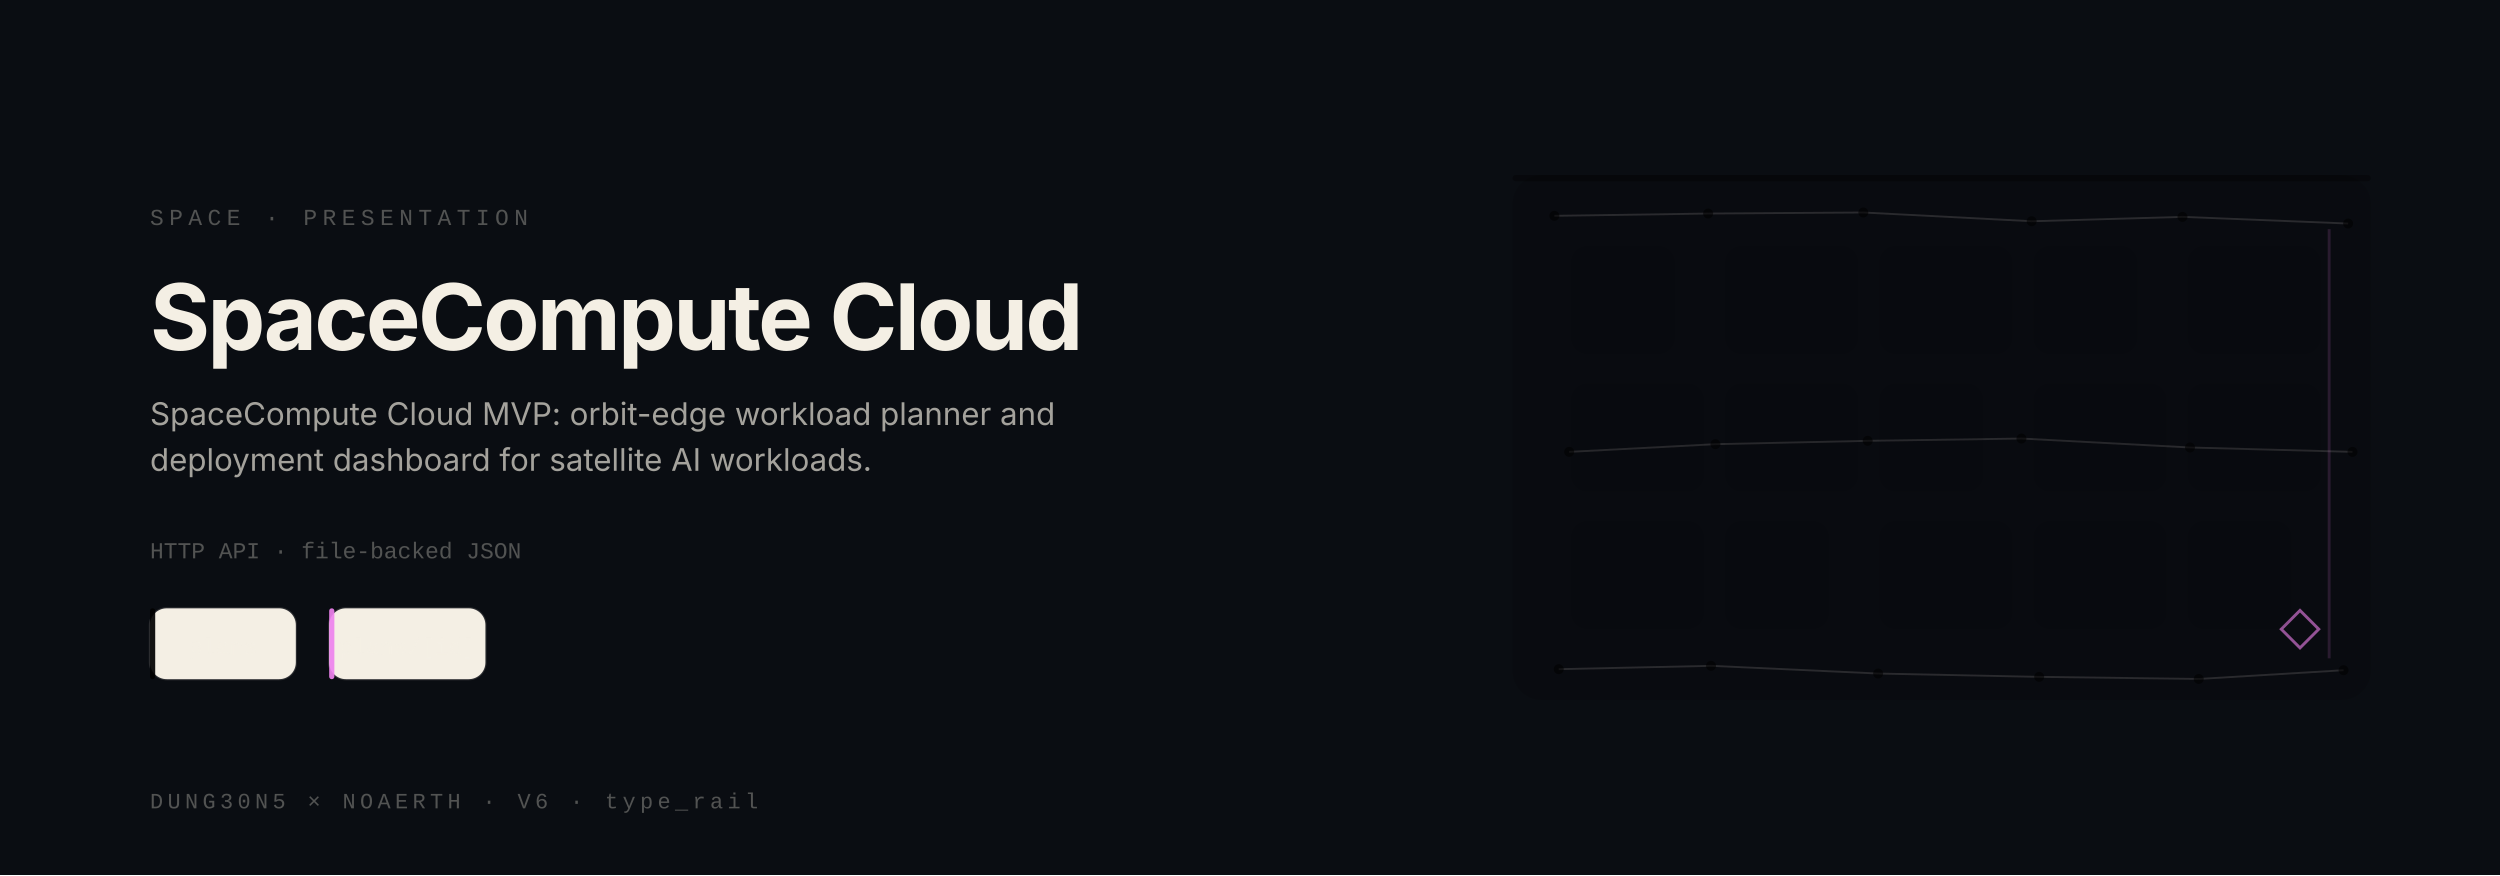
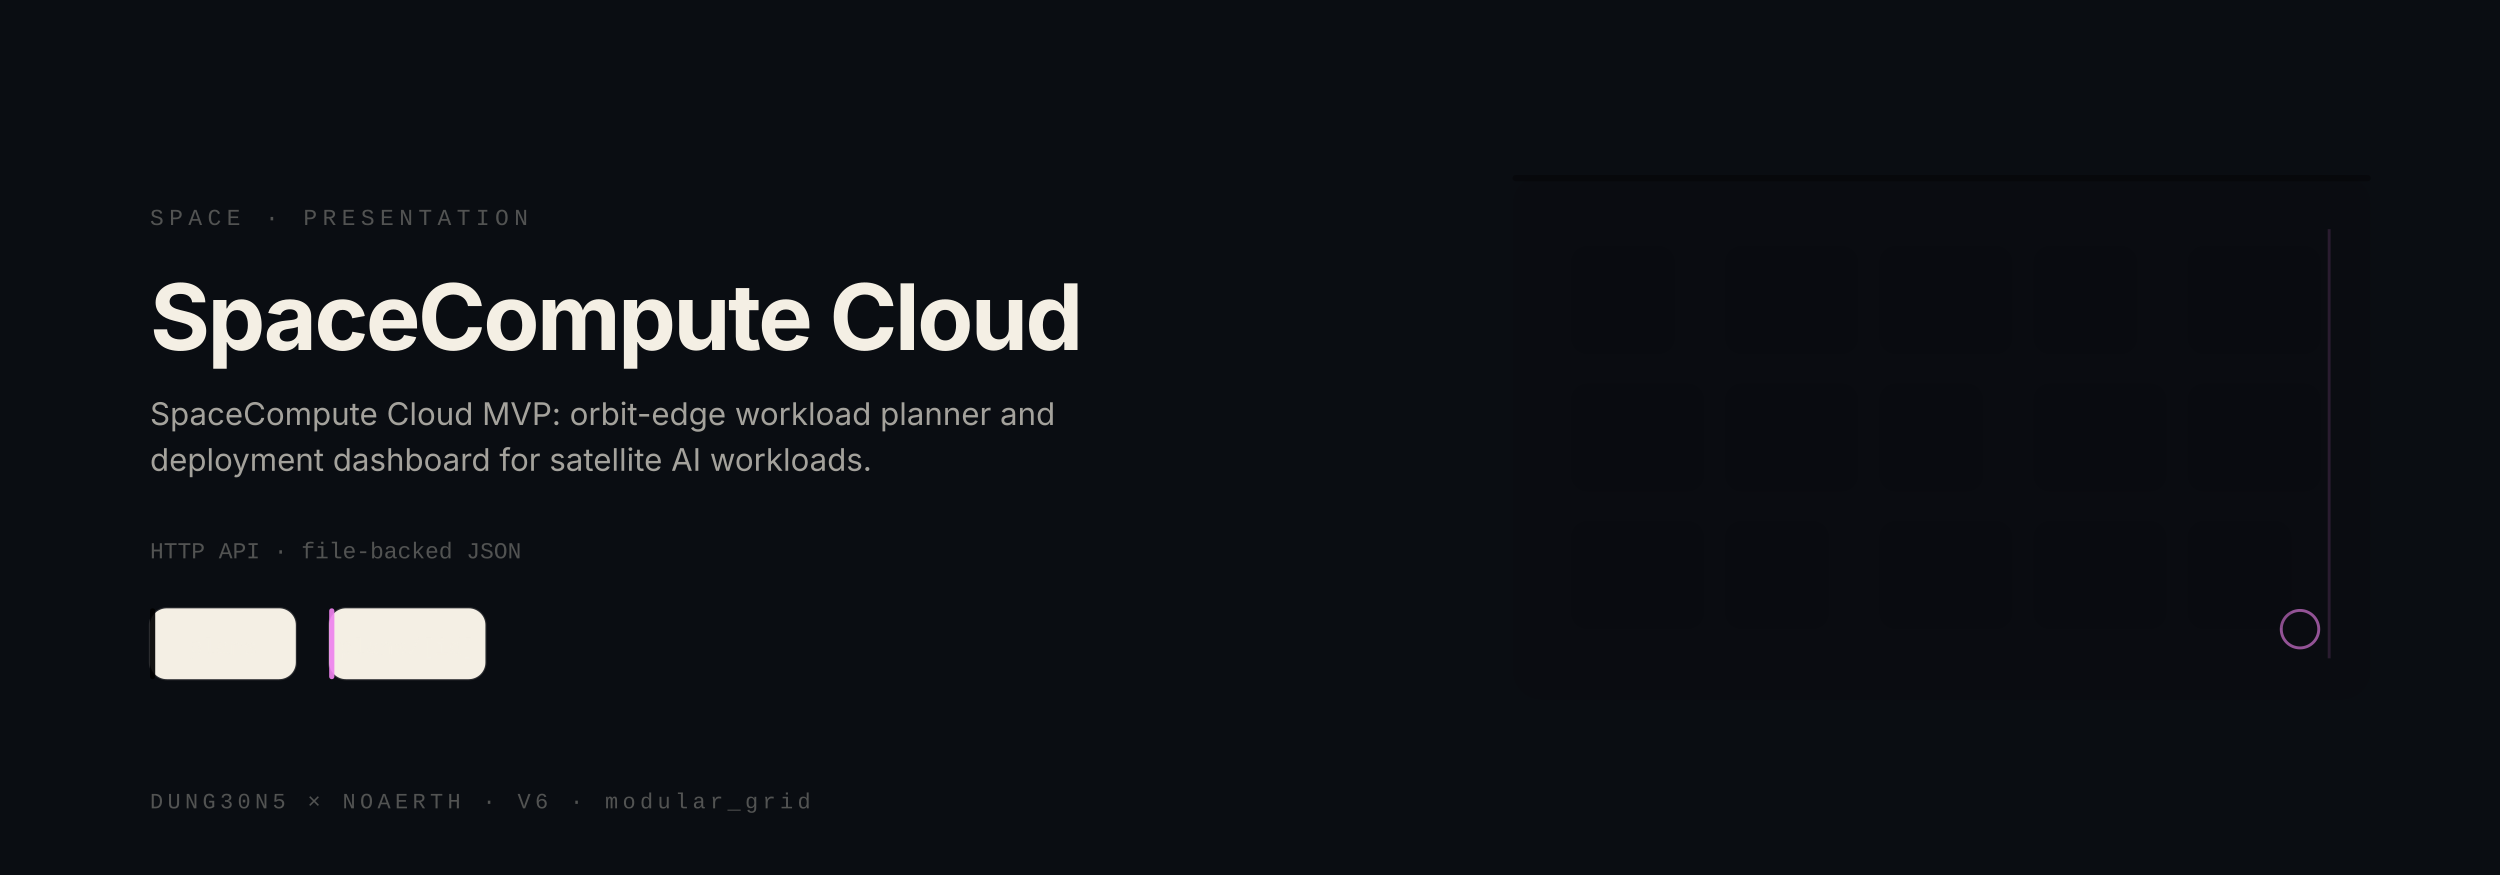
<svg xmlns="http://www.w3.org/2000/svg" viewBox="0 0 1200 420" width="1200" height="420" role="img" aria-label="SpaceCompute Cloud: a composed grid assembles and a sweep resolves it">
  <rect width="1200" height="420" fill="#0a0d12" />
  <text x="72" y="108" font-family="ui-monospace, SFMono-Regular, Menlo, Monaco, Consolas, 'Liberation Mono', monospace" font-size="11" letter-spacing="2.6" fill="#f4efe44f">SPACE · PRESENTATION</text>
  <text x="72" y="168" font-family="-apple-system, BlinkMacSystemFont, 'Segoe UI', Inter, Helvetica, Arial, sans-serif" font-size="44" font-weight="660" letter-spacing="-1.2" fill="#f4efe4">SpaceCompute Cloud</text>
  <text x="72" y="204" font-family="-apple-system, BlinkMacSystemFont, 'Segoe UI', Inter, Helvetica, Arial, sans-serif" font-size="15" fill="#f4efe4a8">SpaceCompute Cloud MVP: orbit-edge workload planner and</text>
  <text x="72" y="226" font-family="-apple-system, BlinkMacSystemFont, 'Segoe UI', Inter, Helvetica, Arial, sans-serif" font-size="15" fill="#f4efe4a8">deployment dashboard for satellite AI workloads.</text>
  <text x="72" y="268" font-family="ui-monospace, SFMono-Regular, Menlo, Monaco, Consolas, 'Liberation Mono', monospace" font-size="11" fill="#f4efe44f">HTTP API · file-backed JSON</text>
  <rect x="72.0" y="292.0" width="70.0" height="34.0" rx="8" fill="#f4efe4" stroke="#f4efe424" stroke-width="1.1" />
  <rect x="72.0" y="292.0" width="2.5" height="34.0" rx="1.2" fill="mint" opacity="0.92" />
  <text x="107.0" y="314" font-family="ui-monospace, SFMono-Regular, Menlo, Monaco, Consolas, 'Liberation Mono', monospace" font-size="11" fill="#f4efe4" fill-opacity="0.82" text-anchor="middle">plans</text>
  <rect x="158.0" y="292.0" width="75.0" height="34.0" rx="8" fill="#f4efe4" stroke="#f4efe424" stroke-width="1.1" />
  <rect x="158.0" y="292.0" width="2.5" height="34.0" rx="1.2" fill="violet" opacity="0.92" />
  <text x="195.5" y="314" font-family="ui-monospace, SFMono-Regular, Menlo, Monaco, Consolas, 'Liberation Mono', monospace" font-size="11" fill="#f4efe4" fill-opacity="0.82" text-anchor="middle">plans/[id]</text>
-   <rect x="726.0" y="84.0" width="412.0" height="252.0" rx="14" fill="mint" fill-opacity="0.12" />
+   <rect x="726.0" y="84.0" width="412.0" height="252.0" rx="14" fill="mint" fill-opacity="0.04" />
  <rect x="729.0" y="87.0" width="406.0" height="246.0" rx="12" fill="none" stroke="mint" stroke-width="1" stroke-opacity="0.18" />
-   <line x1="746.1" y1="103.6" x2="819.9" y2="102.5" stroke="#f4efe424" stroke-width="0.9" />
-   <line x1="819.9" y1="102.5" x2="894.4" y2="102.0" stroke="#f4efe424" stroke-width="0.9" />
-   <line x1="894.4" y1="102.0" x2="975.2" y2="106.2" stroke="#f4efe424" stroke-width="0.9" />
-   <line x1="975.2" y1="106.2" x2="1047.6" y2="104.1" stroke="#f4efe424" stroke-width="0.9" />
-   <line x1="1047.6" y1="104.1" x2="1127.1" y2="107.3" stroke="#f4efe424" stroke-width="0.9" />
-   <line x1="753.2" y1="216.9" x2="823.4" y2="213.2" stroke="#f4efe424" stroke-width="0.9" />
-   <line x1="823.4" y1="213.2" x2="896.5" y2="211.6" stroke="#f4efe424" stroke-width="0.9" />
-   <line x1="896.5" y1="211.6" x2="970.3" y2="210.5" stroke="#f4efe424" stroke-width="0.9" />
-   <line x1="970.3" y1="210.5" x2="1051.2" y2="214.8" stroke="#f4efe424" stroke-width="0.9" />
-   <line x1="1051.2" y1="214.8" x2="1129.2" y2="216.9" stroke="#f4efe424" stroke-width="0.9" />
-   <line x1="748.2" y1="321.2" x2="821.3" y2="319.6" stroke="#f4efe424" stroke-width="0.9" />
-   <line x1="821.3" y1="319.6" x2="901.5" y2="323.3" stroke="#f4efe424" stroke-width="0.9" />
-   <line x1="901.5" y1="323.3" x2="978.8" y2="324.9" stroke="#f4efe424" stroke-width="0.9" />
-   <line x1="978.8" y1="324.9" x2="1055.4" y2="325.9" stroke="#f4efe424" stroke-width="0.9" />
-   <line x1="1055.4" y1="325.9" x2="1124.9" y2="321.7" stroke="#f4efe424" stroke-width="0.9" />
-   <circle cx="746.1" cy="103.6" r="2.4" fill="mint" opacity="0.55" />
-   <circle cx="819.9" cy="102.5" r="2.4" fill="mint" opacity="0.55" />
-   <circle cx="894.4" cy="102.0" r="2.4" fill="mint" opacity="0.55" />
-   <circle cx="975.2" cy="106.2" r="2.4" fill="mint" opacity="0.55" />
-   <circle cx="1047.6" cy="104.1" r="2.4" fill="mint" opacity="0.55" />
-   <circle cx="1127.1" cy="107.3" r="2.4" fill="mint" opacity="0.55" />
-   <circle cx="753.2" cy="216.9" r="2.4" fill="mint" opacity="0.55" />
-   <circle cx="823.4" cy="213.2" r="2.4" fill="mint" opacity="0.55" />
-   <circle cx="896.5" cy="211.6" r="2.4" fill="mint" opacity="0.55" />
-   <circle cx="970.3" cy="210.5" r="2.4" fill="mint" opacity="0.55" />
-   <circle cx="1051.2" cy="214.8" r="2.4" fill="mint" opacity="0.55" />
-   <circle cx="1129.2" cy="216.9" r="2.4" fill="mint" opacity="0.55" />
-   <circle cx="748.2" cy="321.2" r="2.4" fill="mint" opacity="0.55" />
-   <circle cx="821.3" cy="319.6" r="2.4" fill="mint" opacity="0.55" />
-   <circle cx="901.5" cy="323.3" r="2.4" fill="mint" opacity="0.55" />
-   <circle cx="978.8" cy="324.9" r="2.4" fill="mint" opacity="0.55" />
-   <circle cx="1055.4" cy="325.9" r="2.4" fill="mint" opacity="0.55" />
-   <circle cx="1124.9" cy="321.7" r="2.4" fill="mint" opacity="0.55" />
+   <rect x="736.0" y="316.0" width="392.0" height="25" rx="5" fill="none" stroke="mint" stroke-width="1.1" opacity="0.32" />
+   <rect x="746.0" y="285.0" width="386.0" height="25" rx="5" fill="none" stroke="mint" stroke-width="1.1" opacity="0.27" />
+   <rect x="756.0" y="254.0" width="380.0" height="25" rx="5" fill="none" stroke="mint" stroke-width="1.1" opacity="0.22" />
+   <rect x="766.0" y="223.0" width="374.0" height="25" rx="5" fill="none" stroke="mint" stroke-width="1.1" opacity="0.17" />
  <rect x="726.0" y="84.0" width="412.0" height="3" rx="1.5" fill="mint" opacity="0.35" />
-   <path d="M1095.0 302.0 l9 -9 l9 9 l-9 9 z" fill="none" stroke="violet" stroke-width="1.4" opacity="0.6" />
+   <circle cx="1104.0" cy="302.0" r="9" fill="none" stroke="violet" stroke-width="1.4" opacity="0.6" />
  <rect x="754" y="118" width="50" height="52" rx="8" fill="mint" fill-opacity="0.08" stroke="mint" stroke-width="1" stroke-opacity="0.4" opacity="0.85" />
  <rect x="828" y="118" width="64" height="52" rx="8" fill="mint" fill-opacity="0.08" stroke="mint" stroke-width="1" stroke-opacity="0.4" opacity="0.85" />
  <rect x="902" y="118" width="64" height="52" rx="8" fill="mint" fill-opacity="0.08" stroke="mint" stroke-width="1" stroke-opacity="0.4" opacity="0.85" />
  <rect x="976" y="118" width="50" height="52" rx="8" fill="mint" fill-opacity="0.08" stroke="mint" stroke-width="1" stroke-opacity="0.4" opacity="0.85" />
  <rect x="1050" y="118" width="64" height="52" rx="8" fill="mint" fill-opacity="0.08" stroke="mint" stroke-width="1" stroke-opacity="0.4" opacity="0.85" />
  <rect x="754" y="184" width="64" height="52" rx="8" fill="mint" fill-opacity="0.08" stroke="mint" stroke-width="1" stroke-opacity="0.4" opacity="0.85" />
  <rect x="828" y="184" width="64" height="52" rx="8" fill="mint" fill-opacity="0.08" stroke="mint" stroke-width="1" stroke-opacity="0.4" opacity="0.85" />
  <rect x="902" y="184" width="50" height="52" rx="8" fill="mint" fill-opacity="0.08" stroke="mint" stroke-width="1" stroke-opacity="0.4" opacity="0.85" />
  <rect x="976" y="184" width="64" height="52" rx="8" fill="mint" fill-opacity="0.08" stroke="mint" stroke-width="1" stroke-opacity="0.4" opacity="0.85" />
  <rect x="1050" y="184" width="64" height="52" rx="8" fill="mint" fill-opacity="0.08" stroke="mint" stroke-width="1" stroke-opacity="0.4" opacity="0.85" />
  <rect x="754" y="250" width="64" height="52" rx="8" fill="mint" fill-opacity="0.08" stroke="mint" stroke-width="1" stroke-opacity="0.4" opacity="0.85" />
  <rect x="828" y="250" width="50" height="52" rx="8" fill="mint" fill-opacity="0.08" stroke="mint" stroke-width="1" stroke-opacity="0.4" opacity="0.85" />
  <rect x="902" y="250" width="64" height="52" rx="8" fill="mint" fill-opacity="0.08" stroke="mint" stroke-width="1" stroke-opacity="0.4" opacity="0.85" />
  <rect x="976" y="250" width="64" height="52" rx="8" fill="mint" fill-opacity="0.08" stroke="mint" stroke-width="1" stroke-opacity="0.4" opacity="0.85" />
  <rect x="1050" y="250" width="50" height="52" rx="8" fill="mint" fill-opacity="0.08" stroke="mint" stroke-width="1" stroke-opacity="0.4" opacity="0.85" />
  <line x1="1118" y1="110" x2="1118" y2="316" stroke="violet" stroke-width="1.4" opacity="0.14" />
-   <text x="72" y="388" font-family="ui-monospace, SFMono-Regular, Menlo, Monaco, Consolas, 'Liberation Mono', monospace" font-size="10.5" letter-spacing="2.1" fill="#f4efe44f">DUNG30N5 × NOAERTH · V6 · type_rail</text>
+   <text x="72" y="388" font-family="ui-monospace, SFMono-Regular, Menlo, Monaco, Consolas, 'Liberation Mono', monospace" font-size="10.5" letter-spacing="2.1" fill="#f4efe44f">DUNG30N5 × NOAERTH · V6 · modular_grid</text>
</svg>
